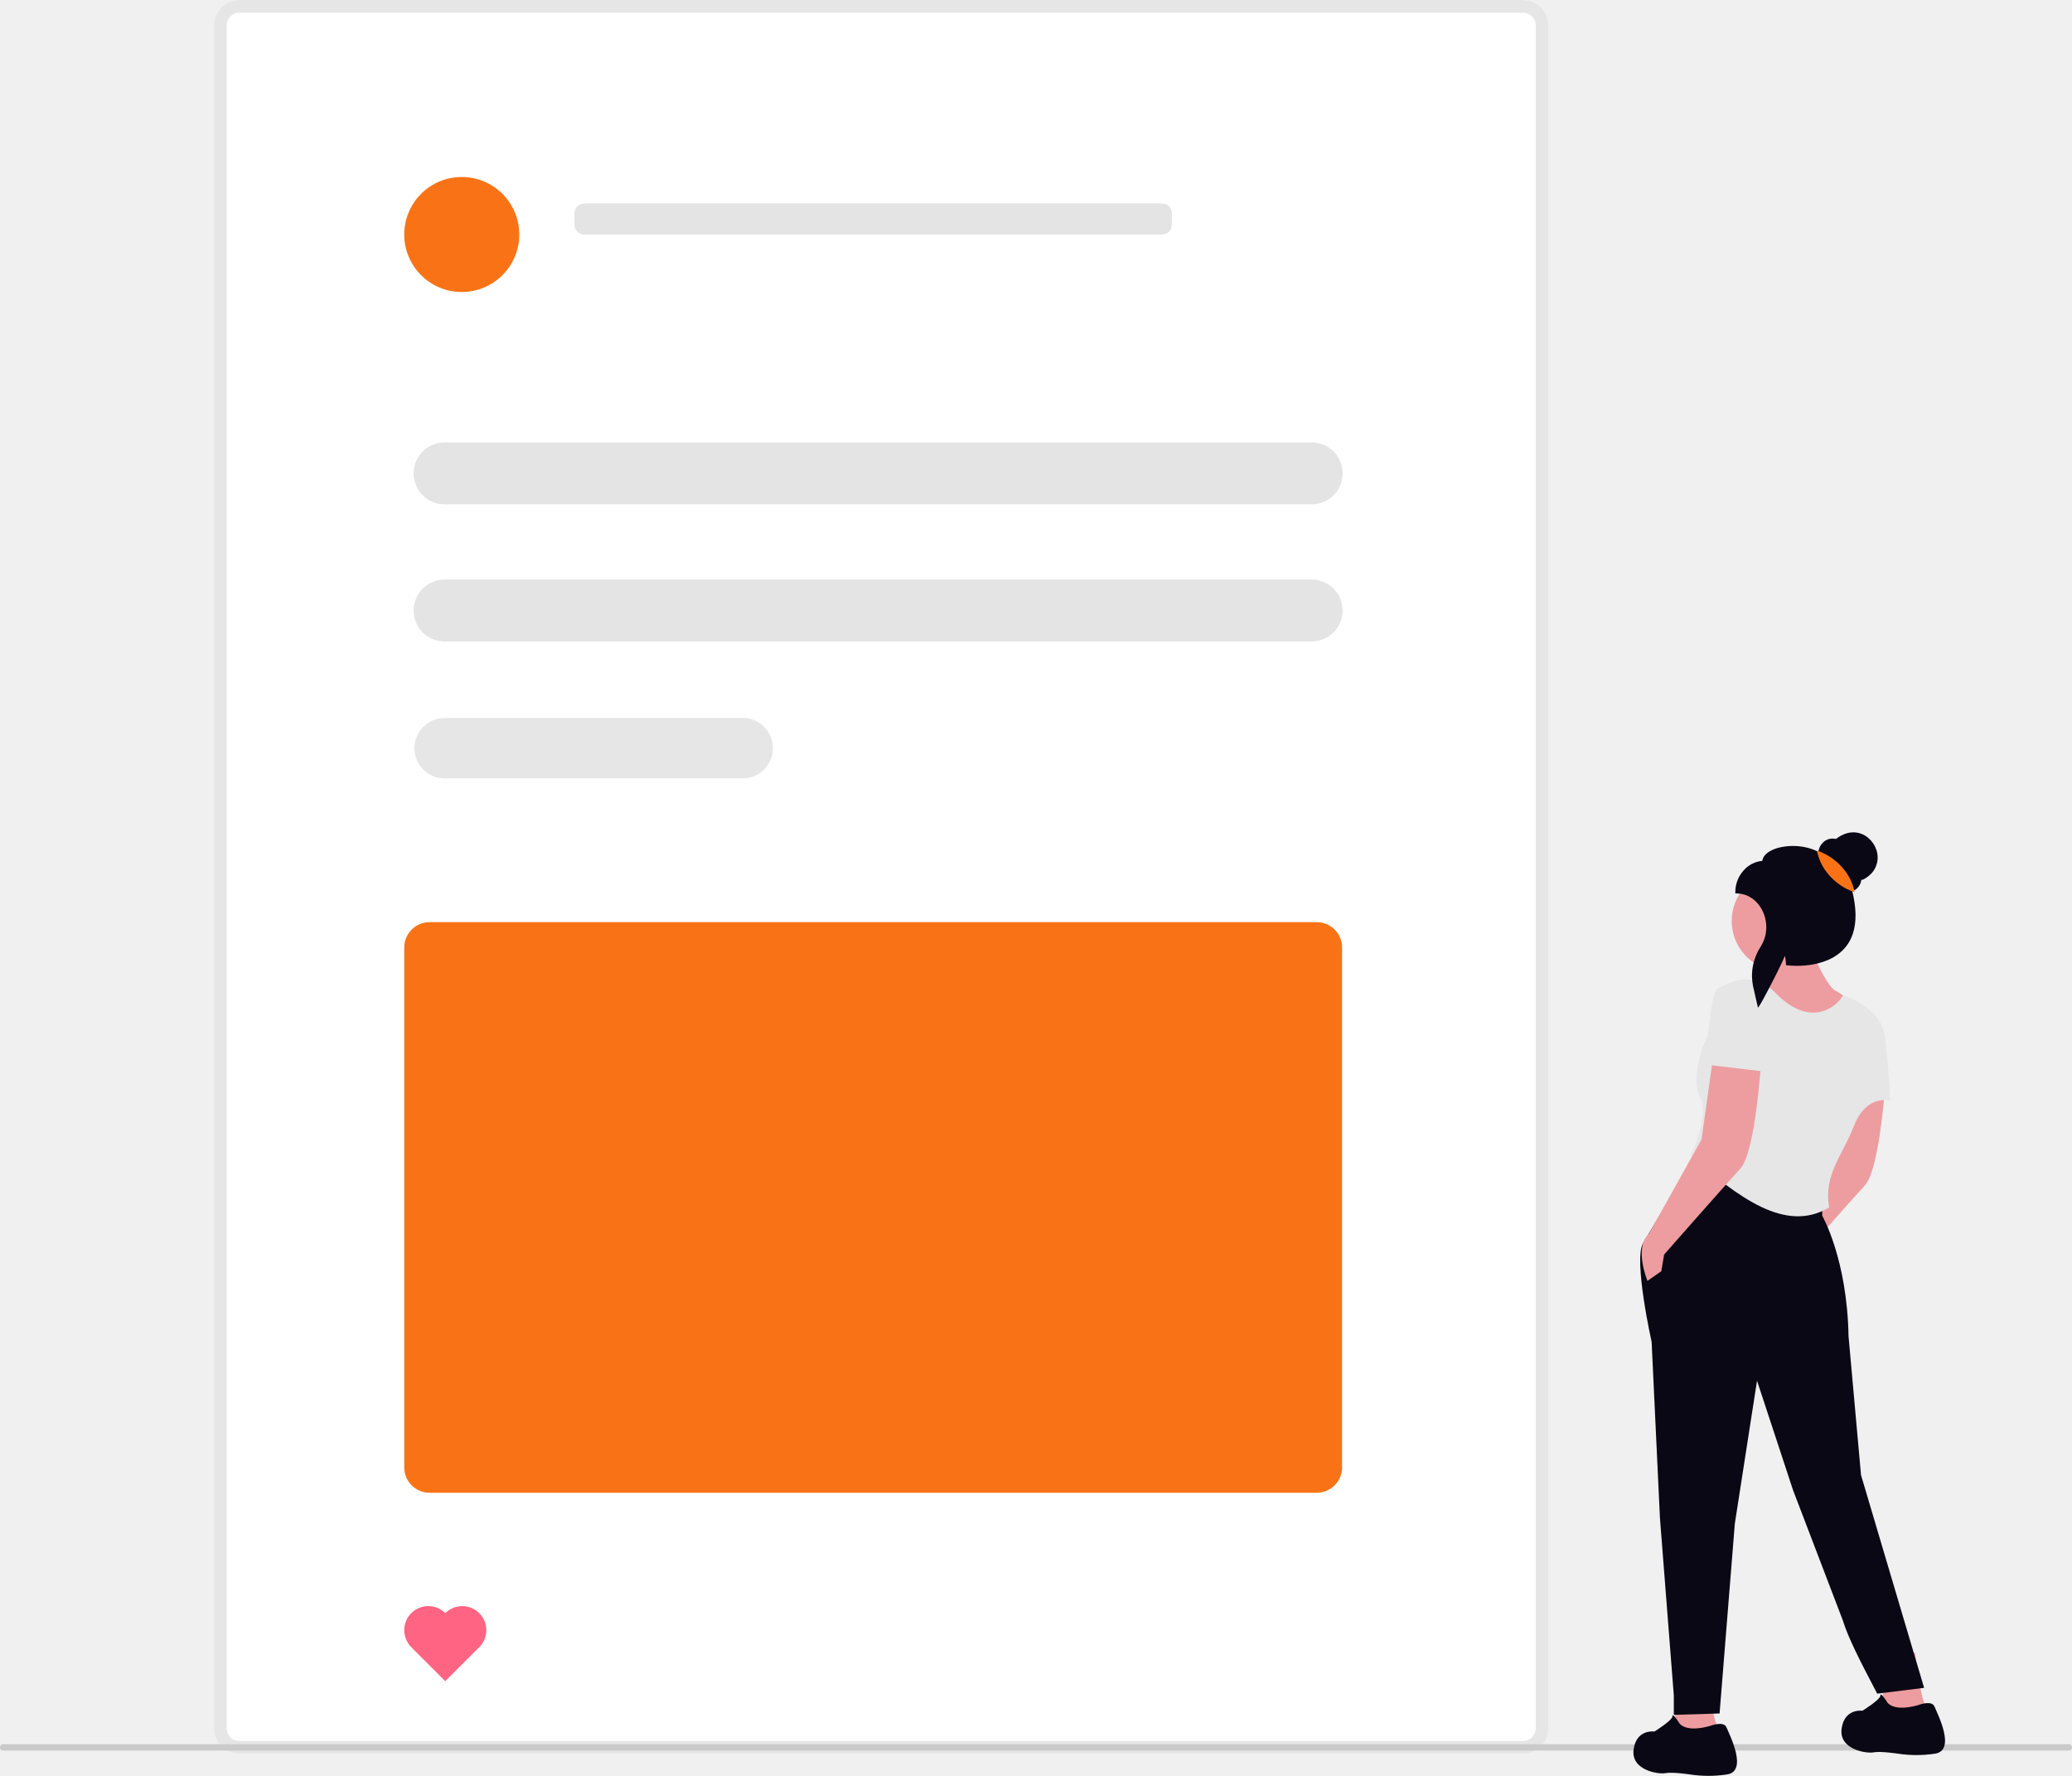
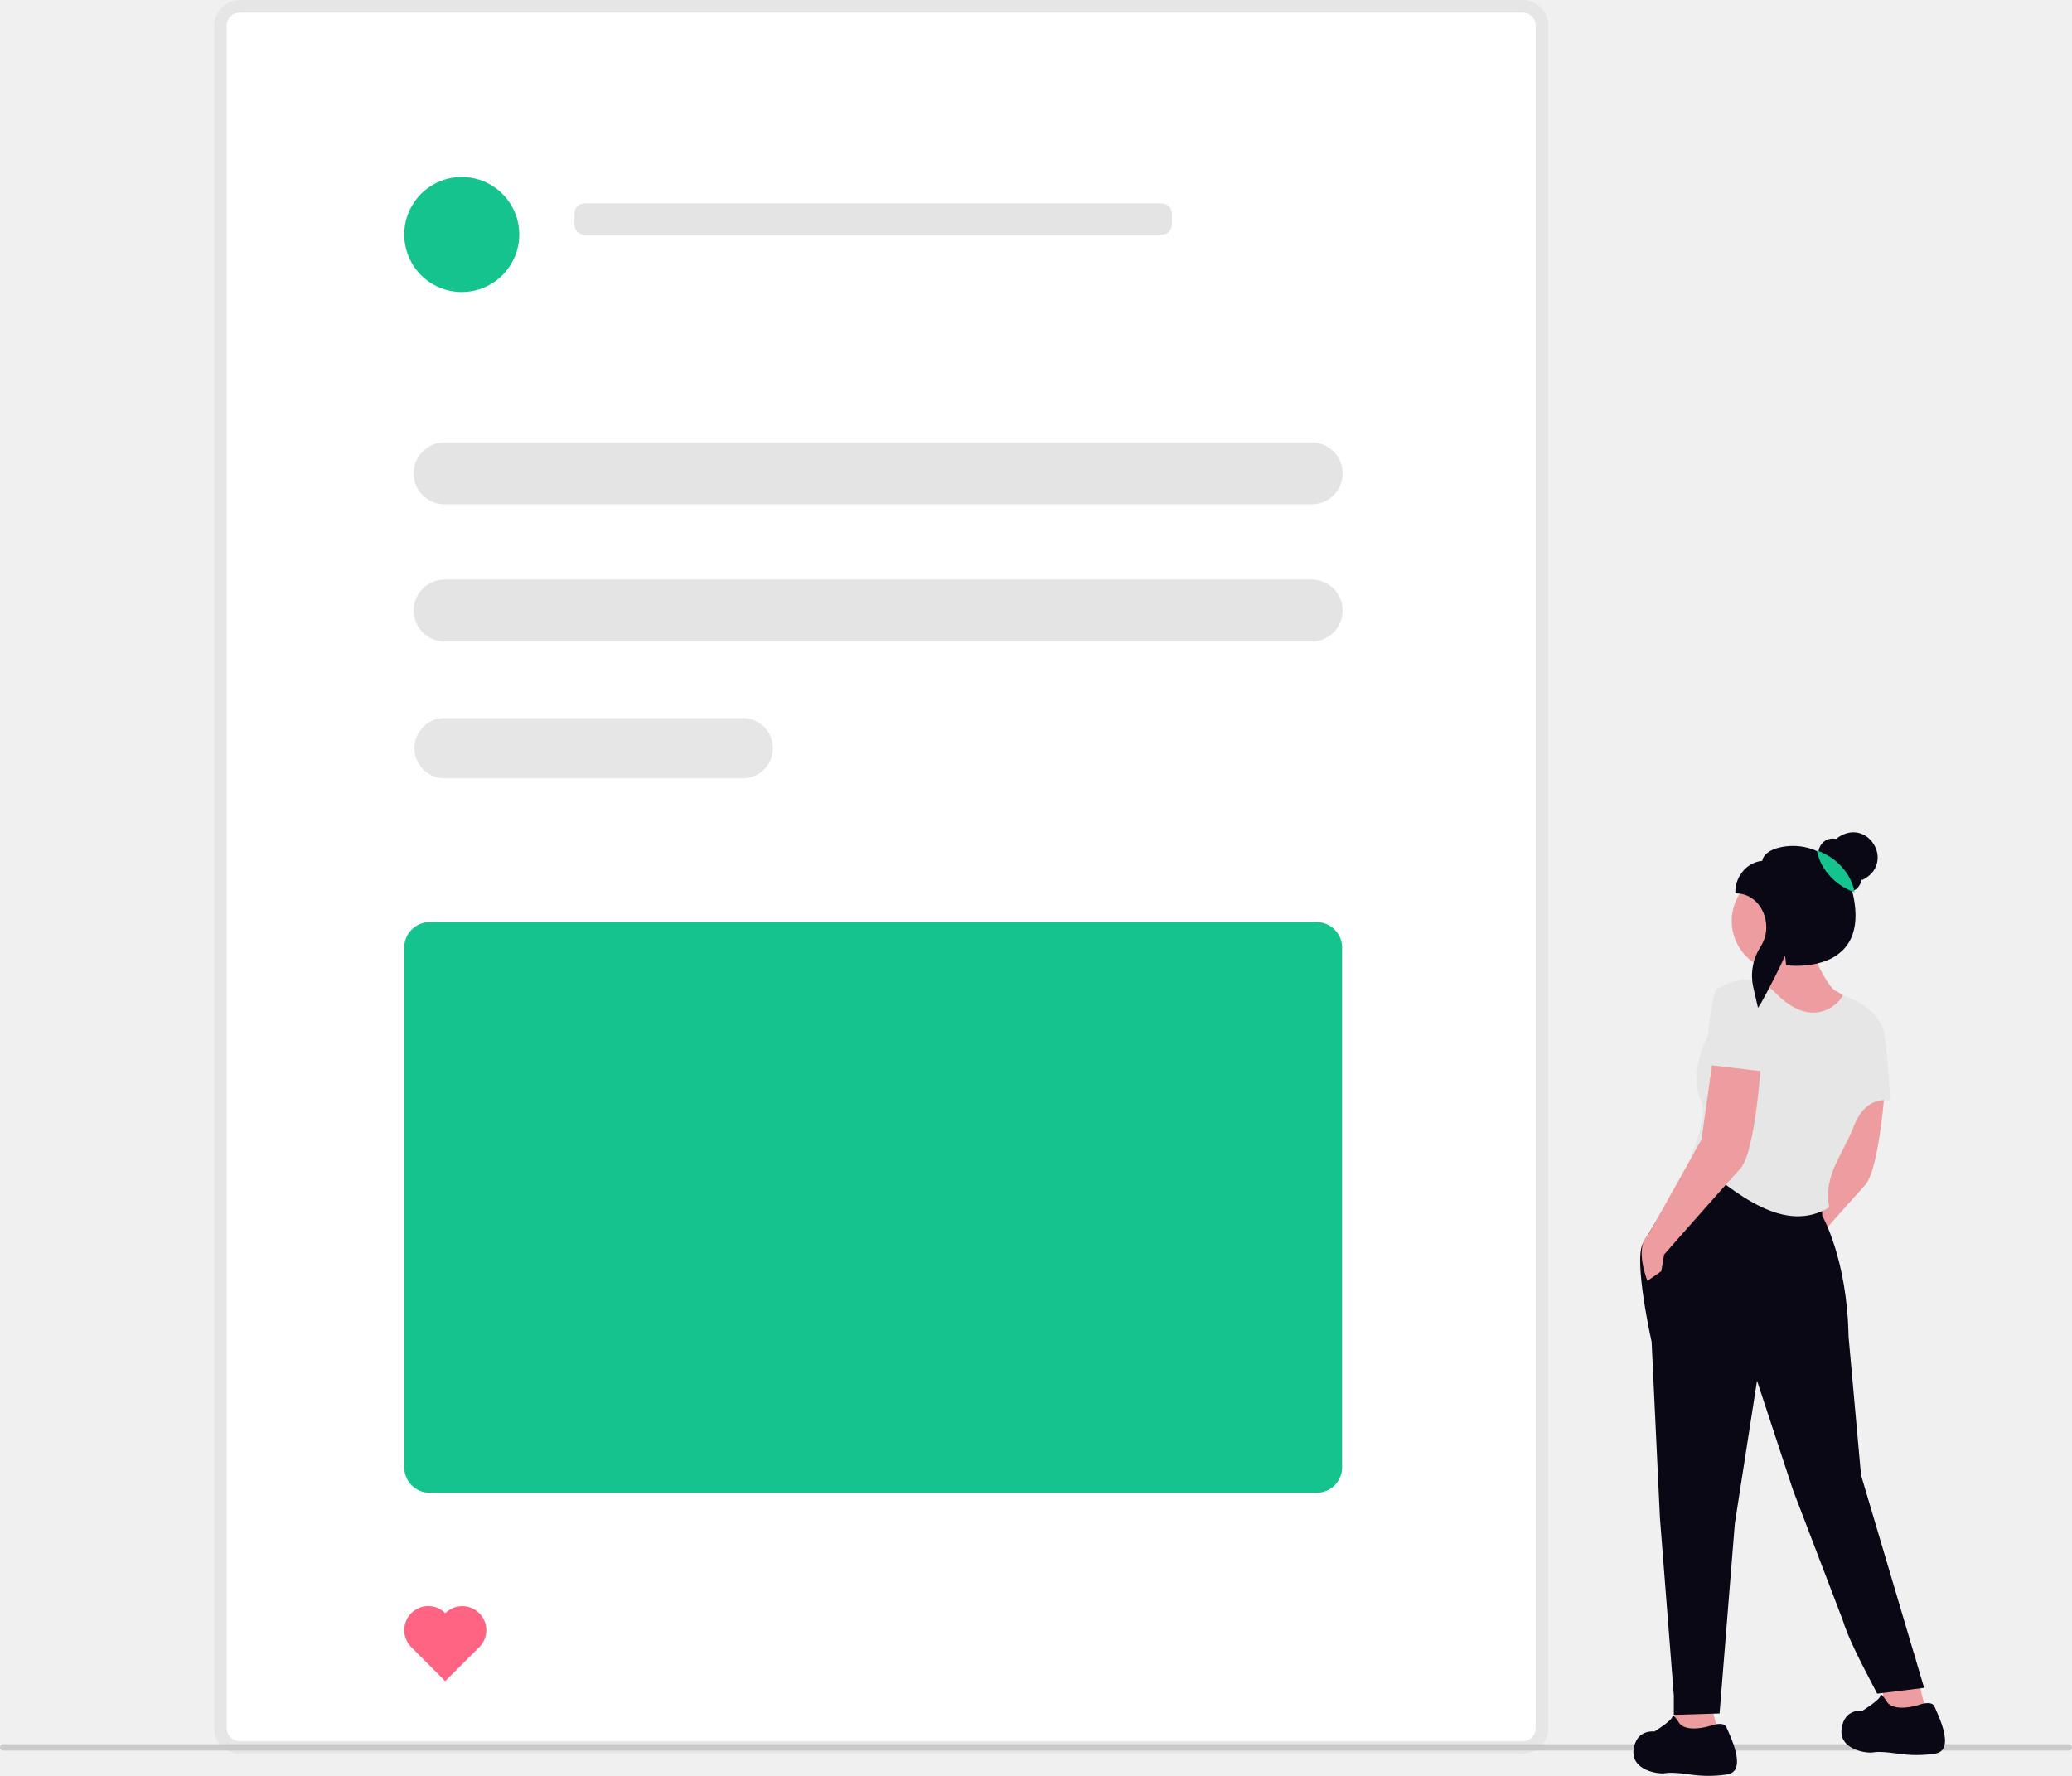
<svg xmlns="http://www.w3.org/2000/svg" width="880" height="754.272" viewBox="0 0 880 754.272" role="img" artist="Katerina Limpitsouni" source="https://undraw.co/">
  <g transform="translate(-544.653 -202)">
    <path d="M10.8,0H555.963a10.8,10.8,0,0,1,10.8,10.8V734.087a10.8,10.8,0,0,1-10.8,10.8H10.8A10.8,10.8,0,0,1,0,734.087V10.8A10.8,10.8,0,0,1,10.8,0Z" transform="translate(635.533 202)" fill="#fff" />
    <path d="M10.8,5.4a5.4,5.4,0,0,0-5.4,5.4V734.087a5.4,5.4,0,0,0,5.4,5.4H555.963a5.4,5.4,0,0,0,5.4-5.4V10.8a5.4,5.4,0,0,0-5.4-5.4H10.8m0-5.4H555.963a10.8,10.8,0,0,1,10.8,10.8V734.087a10.8,10.8,0,0,1-10.8,10.8H10.8A10.8,10.8,0,0,1,0,734.087V10.8A10.8,10.8,0,0,1,10.8,0Z" transform="translate(635.533 202)" fill="#e6e6e6" />
    <path d="M13.152,0H381.4a13.152,13.152,0,1,1,0,26.3H13.152a13.152,13.152,0,0,1,0-26.3Z" transform="translate(720.099 389.909)" fill="#e4e4e4" />
    <rect width="253.639" height="13.152" rx="4" transform="translate(788.675 288.453)" fill="#e4e4e4" />
    <path d="M12.82,0H139.665a12.82,12.82,0,0,1,0,25.639H12.82A12.82,12.82,0,0,1,12.82,0Z" transform="translate(720.547 506.97)" fill="#e6e6e6" />
    <path d="M13.152,0H381.4a13.152,13.152,0,1,1,0,26.3H13.152a13.152,13.152,0,0,1,0-26.3Z" transform="translate(720.099 448.151)" fill="#e4e4e4" />
-     <circle cx="24.424" cy="24.424" r="24.424" transform="translate(716.341 277.18)" fill="#F97316" />
-     <path d="M10.8,0H387.512a10.8,10.8,0,0,1,10.8,10.8V231.571a10.8,10.8,0,0,1-10.8,10.8H10.8A10.8,10.8,0,0,1,0,231.571V10.8A10.8,10.8,0,0,1,10.8,0Z" transform="translate(716.341 593.666)" fill="#F97316" />
+     <circle cx="24.424" cy="24.424" r="24.424" transform="translate(716.341 277.18)" fill="#14C38E" />
+     <path d="M10.8,0H387.512a10.8,10.8,0,0,1,10.8,10.8V231.571a10.8,10.8,0,0,1-10.8,10.8H10.8A10.8,10.8,0,0,1,0,231.571V10.8A10.8,10.8,0,0,1,10.8,0Z" transform="translate(716.341 593.666)" fill="#14C38E" />
    <path d="M359.834,620.026a10.212,10.212,0,0,0-14.456,14.428l14.428,14.456,14.456-14.428a10.212,10.212,0,0,0-14.428-14.456Z" transform="translate(373.947 267.144)" fill="#ff6582" />
    <path d="M1093.857,666.2H216.143a1.368,1.368,0,0,1,0-2.7h877.714a1.368,1.368,0,0,1,0,2.7Z" transform="translate(329.653 279.334)" fill="#cacaca" />
    <path d="M5.4,0H248.241a5.4,5.4,0,0,1,5.4,5.4V7.754a5.4,5.4,0,0,1-5.4,5.4H5.4A5.4,5.4,0,0,1,0,7.754V5.4A5.4,5.4,0,0,1,5.4,0Z" transform="translate(788.675 288.453)" fill="#e4e4e4" />
    <g transform="translate(1238.377 555.523)">
      <path d="M279.46,427.631l-5.3,37.693-22.374,40.049c-6.482,5.89-.592,20.025-.592,20.025l5.889-4.12,1.178-7.068s25.915-29.448,32.393-36.517,8.835-45.939,8.835-45.939Z" transform="translate(-192.283 -327.823)" fill="#ed9da0" />
      <path d="M230.053,716.415s-1.178,13.546-.592,17.08,18.259-.592,18.259-.592c-2.945-5.89-4.712-23.558-4.712-23.558Z" transform="translate(-123.368 -360.99)" fill="#ed9da0" />
      <path d="M330.733,721.128s-1.767,18.85-1.178,22.38,18.259-.592,18.259-.592c-2.945-5.89-4.712-23.558-4.712-23.558Z" transform="translate(-311.804 -362.168)" fill="#ed9da0" />
      <path d="M11.338,52.383s1.767-8.244-1.767-12.956a1.905,1.905,0,0,1-.171-.273A21.423,21.423,0,1,1,35.476,37.59c2.915,6.27,6.336,12.5,8.84,13.618,5.3,2.36,14.729,13.548,14.729,13.548s1.178,29.449-5.3,29.449S11.338,52.383,11.338,52.383Z" transform="translate(41.751 16.22)" fill="#ed9da0" />
      <path d="M254.6,468.362l-23.054,38.726c-4.211,6.923,3.622,41.961,3.622,41.961l3.531,74.8,5.89,75.368v8.245l19.436-.591,6.482-80.668,9.423-60.663,15.313,46.524,21.126,55.263c2.162,7.046,6.758,16.214,14.6,31.131l19.925-2.477-26.8-90.388L318.8,546.7c-.592-32.981-11.188-51.239-11.188-51.239v-7.068Z" transform="translate(-227.427 -332.618)" fill="#090814" />
      <path d="M239.758,732.935s-2.945-4.712-2.945-2.945-7.658,6.483-7.658,6.483-7.657-1.178-8.835,7.657,10.6,10.6,13.548,10.01,10.6.591,10.6.591a52.558,52.558,0,0,0,15.313,0c9.423-1.178,1.178-17.08,0-20.025s-7.068-.591-7.068-.591C242.111,737.057,239.758,732.935,239.758,732.935Z" transform="translate(-131.895 -363.373)" fill="#090814" />
      <path d="M339.891,742.943s-2.945-4.706-2.945-2.945-7.657,6.482-7.657,6.482-7.657-1.178-8.835,7.657,10.6,10.6,13.546,10.011,10.6.592,10.6.592a52.567,52.567,0,0,0,15.313,0c9.423-1.178,1.178-17.08,0-20.025s-7.068-.591-7.068-.591C342.246,747.067,339.891,742.943,339.891,742.943Z" transform="translate(-320.371 -364.552)" fill="#090814" />
      <path d="M282.584,391.111c-14.725-15.313-30.626,22.97-30.626,22.97s-5.3,14.135-1.178,21.8-4.123,24.736-4.123,24.736c20.17,17.169,40.269,33.039,58.9,21.8-2.353-14.135,5.3-21.2,10.6-34.748s15.313-10.6,15.313-10.6-.592-15.313-2.353-27.681-17.667-17.012-17.667-17.012C308.561,397.532,297.309,406.423,282.584,391.111Z" transform="translate(-222.427 -323.097)" fill="#e6e6e6" />
      <path d="M339.46,419.631l-5.3,37.693-22.374,40.049c-6.482,5.89-.592,20.025-.592,20.025l5.889-4.12,1.178-7.068s25.915-29.449,32.393-36.517,8.835-45.939,8.835-45.939Z" transform="translate(-305.221 -326.882)" fill="#ed9da0" />
      <path d="M306.933,421.483l24.736,2.945s1.767-28.855-1.969-36.073-17.461.732-17.461.732C308.7,389.678,306.933,421.483,306.933,421.483Z" transform="translate(-276.225 -322.842)" fill="#e6e6e6" />
      <path d="M601.544,373.428a11.124,11.124,0,0,0-1.659-2.717c-3.227-3.942-9.1-5.677-15.119-1.012a6.386,6.386,0,0,0-3.49.2,5.394,5.394,0,0,0-1.471.811,6.675,6.675,0,0,0-2.065,2.717,6.483,6.483,0,0,0-.46,1.768,21.139,21.139,0,0,0-4.694-1.768,25.22,25.22,0,0,0-12.176,0,15.276,15.276,0,0,0-3.67,1.455c-1.956,1.129-3.081,2.554-3.281,4.138a11.9,11.9,0,0,0-7.942,4.076c-.247.272-.485.556-.706.849A13.674,13.674,0,0,0,542,392.326v.531h.531a11.232,11.232,0,0,1,4.243.828,11.526,11.526,0,0,1,2.462,1.359,12.005,12.005,0,0,1,1.409,1.17,14,14,0,0,1,2.558,3.365,15.658,15.658,0,0,1,1.705,10.329,15.131,15.131,0,0,1-.635,2.408,15.7,15.7,0,0,1-1.551,3.19c-.025.038-.046.075-.071.113-.28.447-.548.9-.8,1.363-.188.343-.364.694-.527,1.045a21.729,21.729,0,0,0-1.2,3.026,22.4,22.4,0,0,0-1.02,5.66c-.029.51-.038,1.02-.021,1.53a21.716,21.716,0,0,0,.431,3.913c.038.176.075.347.113.523l.305,1.333.723,3.181.5,2.19.464,2.032.686-.982c.234-.334.824-1.363,1.613-2.817.523-.949,1.129-2.082,1.785-3.319.915-1.735,1.919-3.67,2.9-5.6.4-.782.79-1.559,1.17-2.32.719-1.442,1.4-2.834,1.977-4.071.535-1.141.991-2.153,1.329-2.964.1.531.192,1.07.259,1.614s.13,1.112.159,1.672c.008.084.013.171.016.255l.017.343,0,.1.443.059a38.882,38.882,0,0,0,7.691.059h0a31.3,31.3,0,0,0,9.848-2.387,20.593,20.593,0,0,0,4.932-3.026,17.253,17.253,0,0,0,1.948-1.889c.151-.171.3-.343.439-.518a17.182,17.182,0,0,0,2.111-3.3,17.48,17.48,0,0,0,.978-2.408c1.605-4.862,1.513-10.927-.276-18.133a4.149,4.149,0,0,0,1.367-.527,5.868,5.868,0,0,0,2.508-4.272l.451.121a12.584,12.584,0,0,0,4.184-3.152,10.059,10.059,0,0,0,.644-.849A9.949,9.949,0,0,0,601.544,373.428Z" transform="translate(-498.714 -366.897)" fill="#090814" />
-       <path d="M210.962,277.771a24.7,24.7,0,0,1,11.136,7.6,21.76,21.76,0,0,1,4.88,10.094,24.7,24.7,0,0,1-11.136-7.6,21.761,21.761,0,0,1-4.88-10.094Z" transform="translate(-133.03 -270.03)" fill="#F97316" />
+       <path d="M210.962,277.771a24.7,24.7,0,0,1,11.136,7.6,21.76,21.76,0,0,1,4.88,10.094,24.7,24.7,0,0,1-11.136-7.6,21.761,21.761,0,0,1-4.88-10.094Z" transform="translate(-133.03 -270.03)" fill="#14C38E" />
    </g>
  </g>
</svg>
